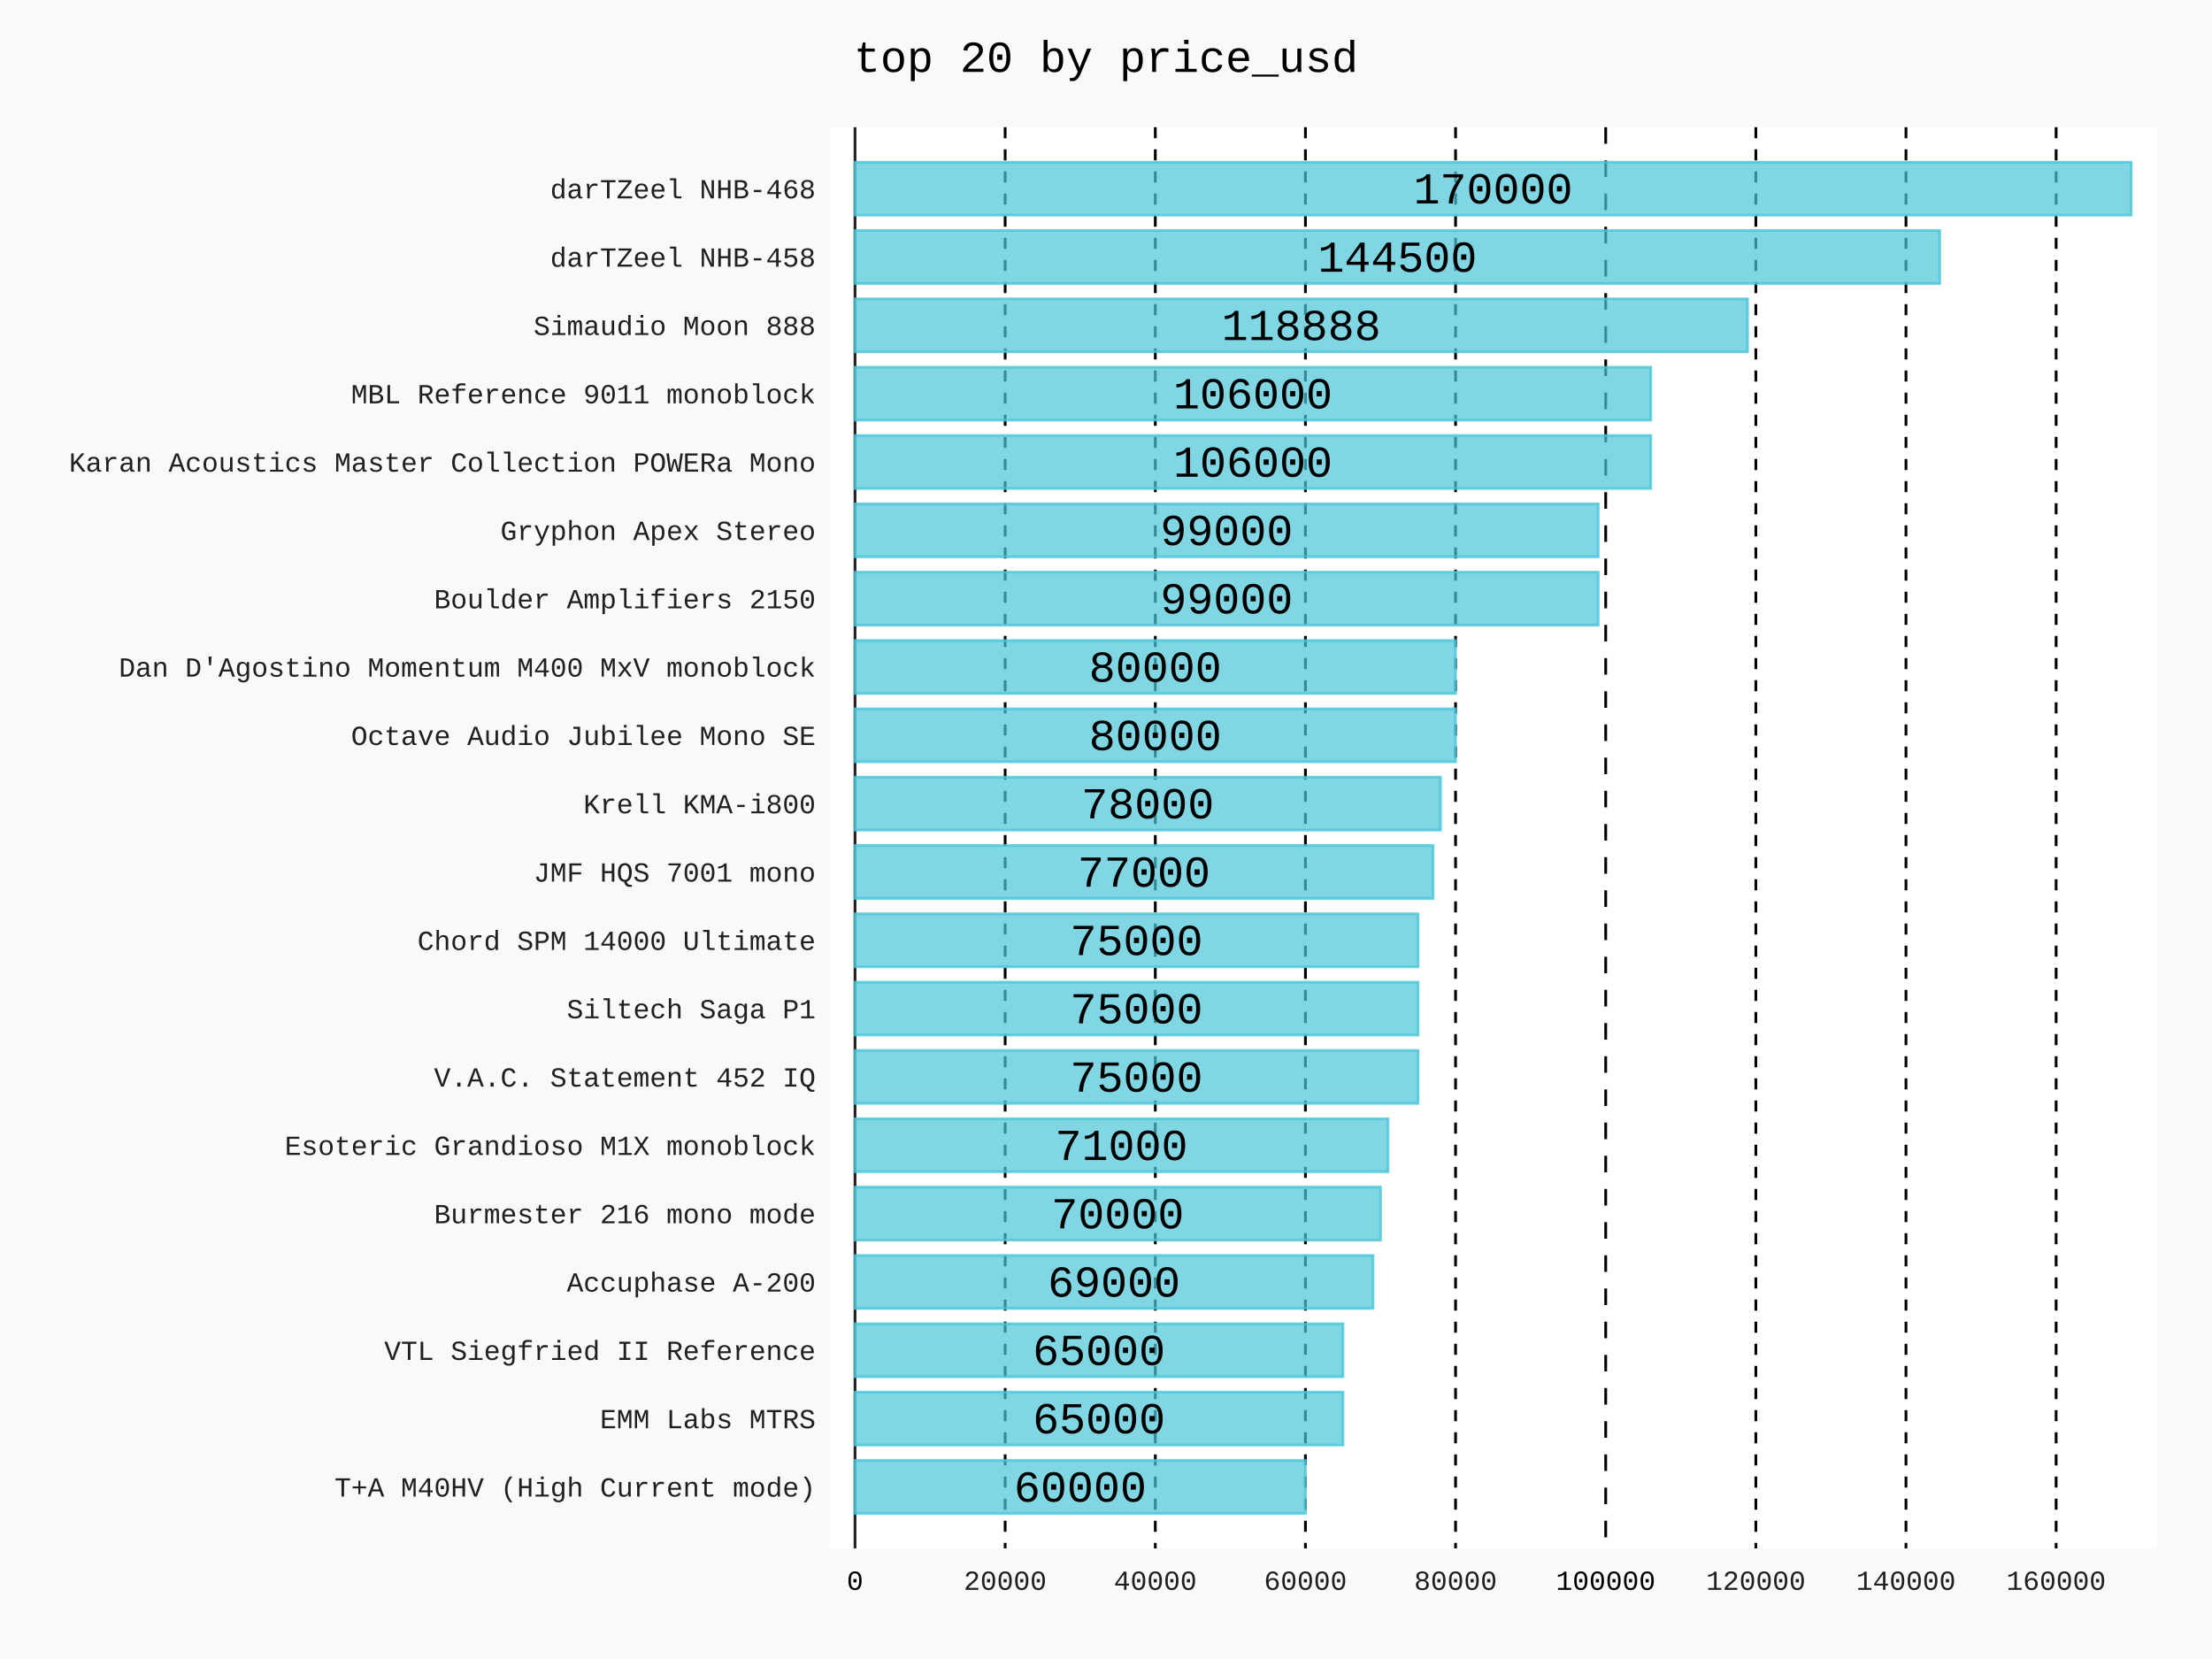
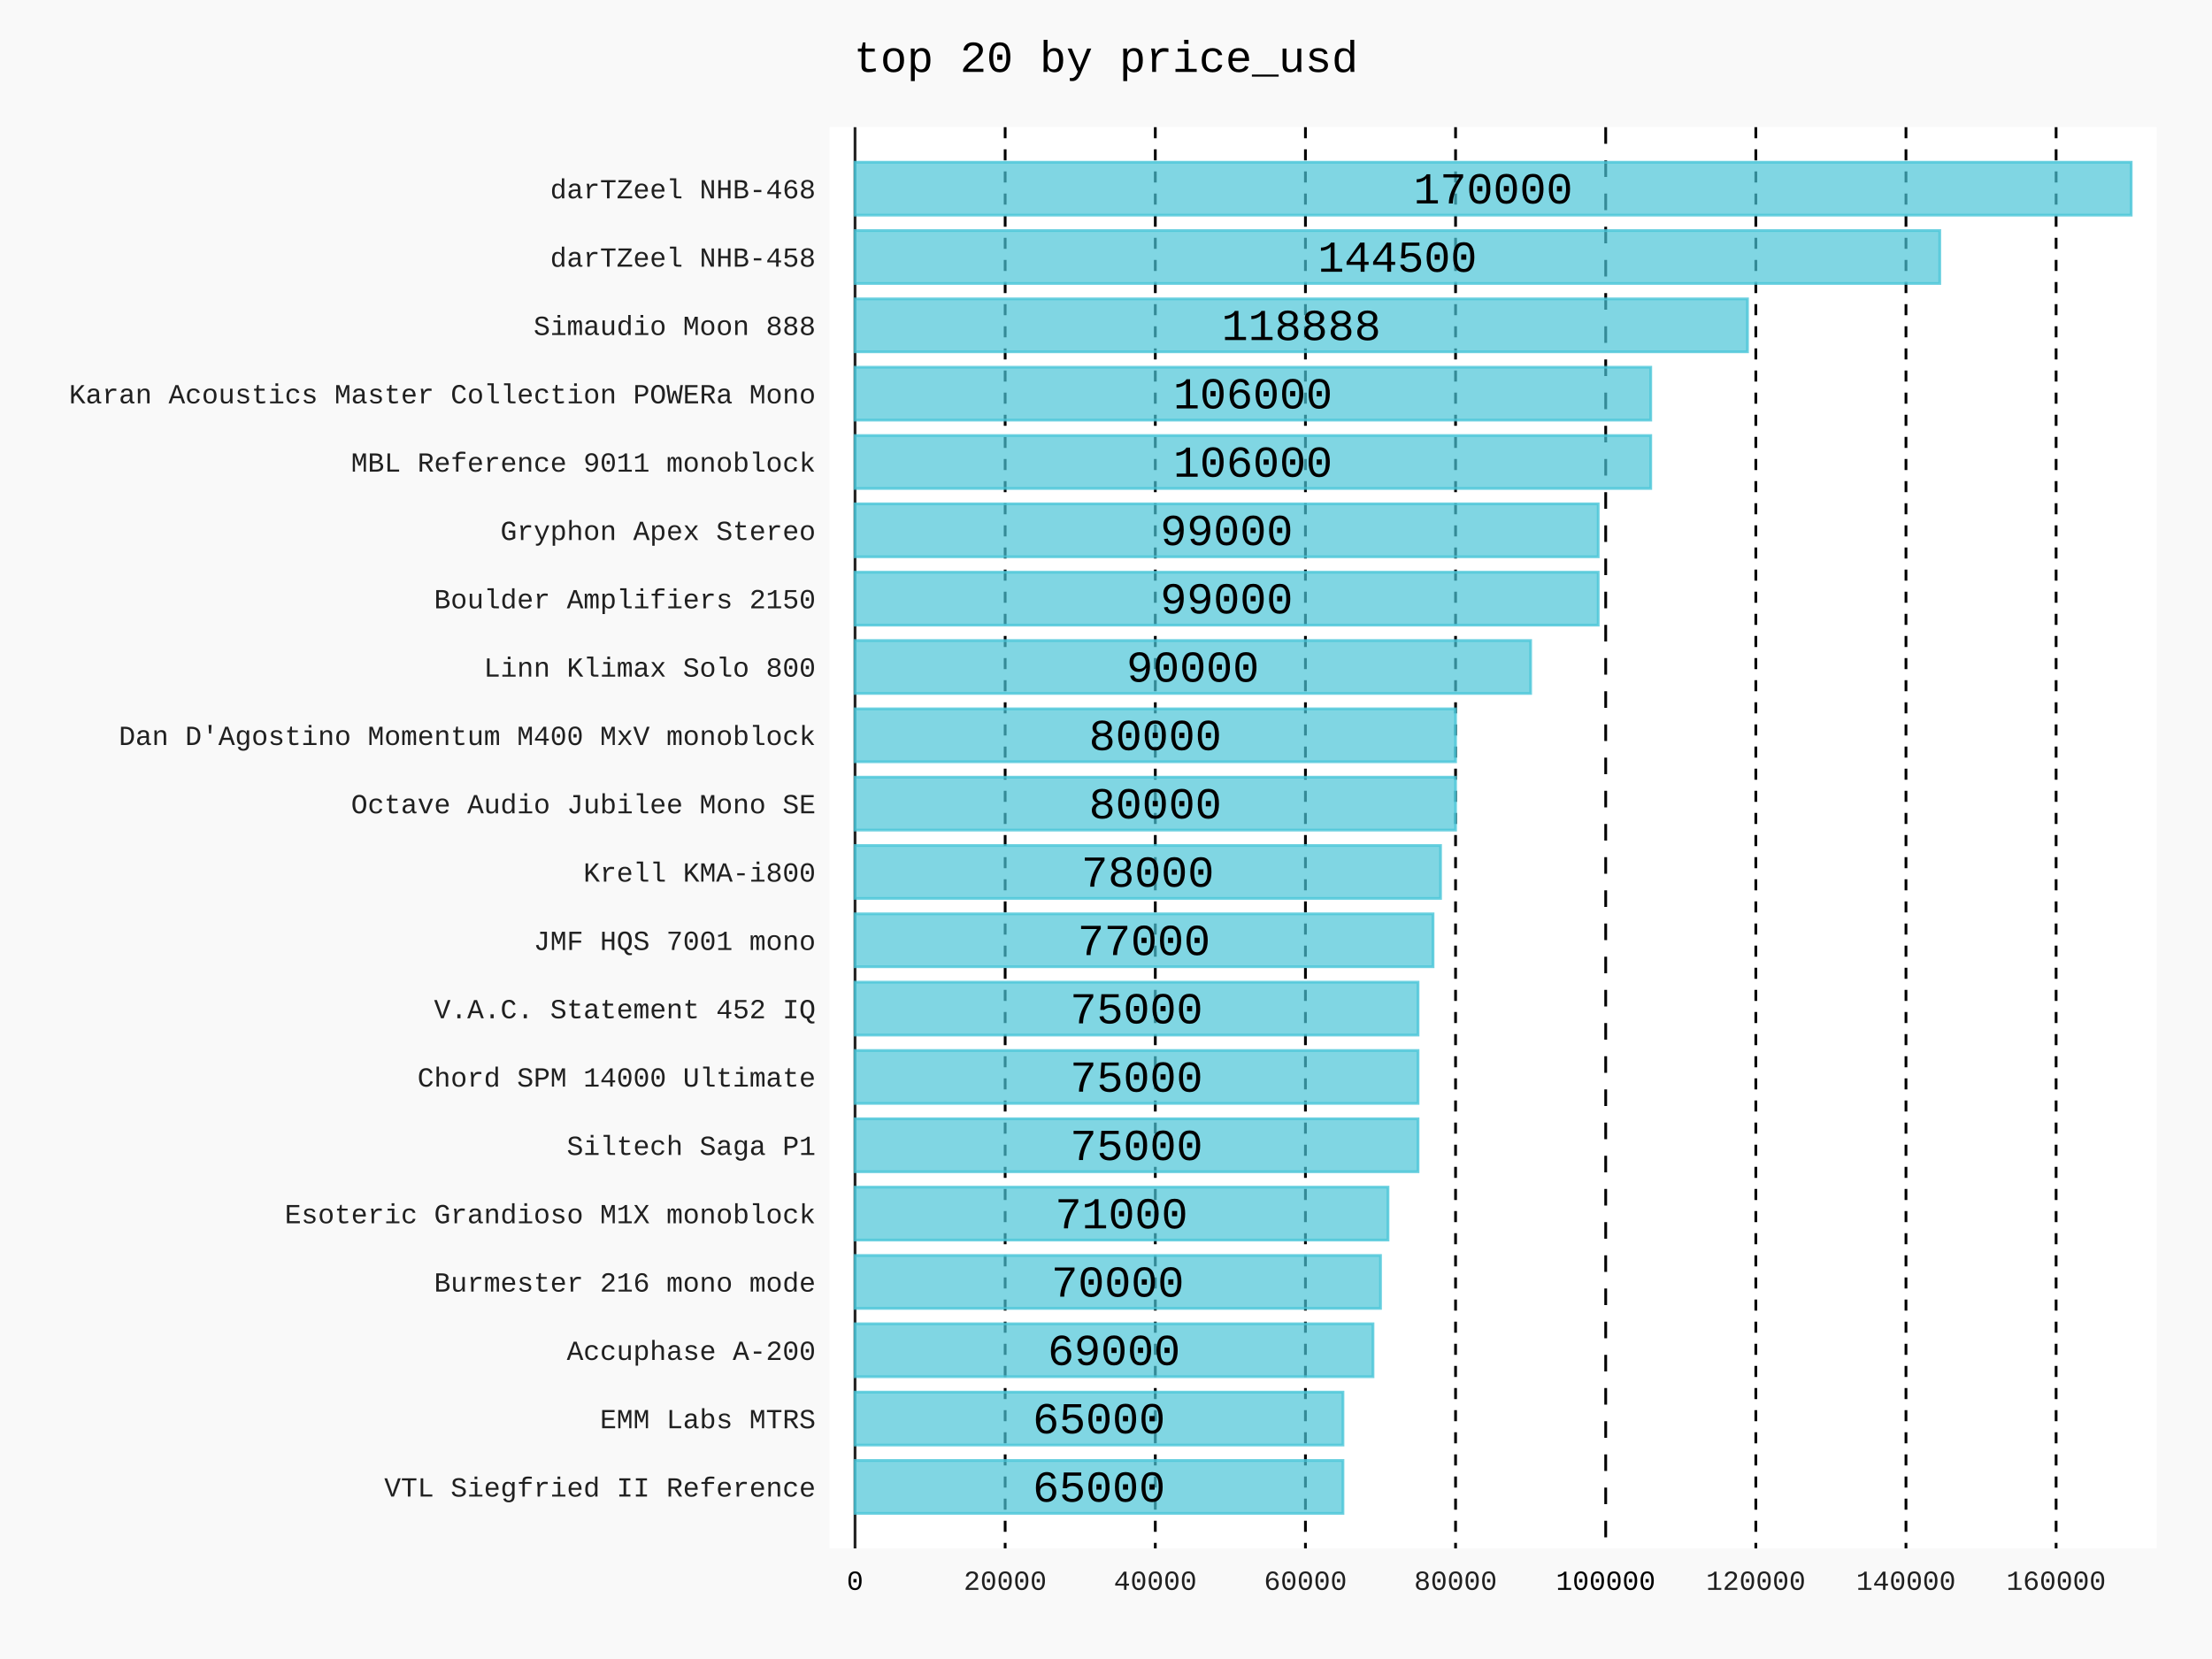
- <svg xmlns="http://www.w3.org/2000/svg" id="chart-404fdc87-5148-4e0b-9e7e-9ba9bcfc20ff" class="pygal-chart" viewBox="0 0 800 600">
+ <svg xmlns="http://www.w3.org/2000/svg" id="chart-fd159d6f-1717-4562-ac33-c2316afb8620" class="pygal-chart" viewBox="0 0 800 600">
  <defs>
-     <style type="text/css">#chart-404fdc87-5148-4e0b-9e7e-9ba9bcfc20ff{-webkit-user-select:none;-webkit-font-smoothing:antialiased;font-family:Consolas,"Liberation Mono",Menlo,Courier,monospace}#chart-404fdc87-5148-4e0b-9e7e-9ba9bcfc20ff .title{font-family:Consolas,"Liberation Mono",Menlo,Courier,monospace;font-size:16px}#chart-404fdc87-5148-4e0b-9e7e-9ba9bcfc20ff .legends .legend text{font-family:Consolas,"Liberation Mono",Menlo,Courier,monospace;font-size:14px}#chart-404fdc87-5148-4e0b-9e7e-9ba9bcfc20ff .axis text{font-family:Consolas,"Liberation Mono",Menlo,Courier,monospace;font-size:10px}#chart-404fdc87-5148-4e0b-9e7e-9ba9bcfc20ff .axis text.major{font-family:Consolas,"Liberation Mono",Menlo,Courier,monospace;font-size:10px}#chart-404fdc87-5148-4e0b-9e7e-9ba9bcfc20ff .text-overlay text.value{font-family:Consolas,"Liberation Mono",Menlo,Courier,monospace;font-size:16px}#chart-404fdc87-5148-4e0b-9e7e-9ba9bcfc20ff .text-overlay text.label{font-family:Consolas,"Liberation Mono",Menlo,Courier,monospace;font-size:10px}#chart-404fdc87-5148-4e0b-9e7e-9ba9bcfc20ff .tooltip{font-family:Consolas,"Liberation Mono",Menlo,Courier,monospace;font-size:14px}#chart-404fdc87-5148-4e0b-9e7e-9ba9bcfc20ff text.no_data{font-family:Consolas,"Liberation Mono",Menlo,Courier,monospace;font-size:64px}
- #chart-404fdc87-5148-4e0b-9e7e-9ba9bcfc20ff{background-color:rgba(249,249,249,1)}#chart-404fdc87-5148-4e0b-9e7e-9ba9bcfc20ff path,#chart-404fdc87-5148-4e0b-9e7e-9ba9bcfc20ff line,#chart-404fdc87-5148-4e0b-9e7e-9ba9bcfc20ff rect,#chart-404fdc87-5148-4e0b-9e7e-9ba9bcfc20ff circle{-webkit-transition:150ms;-moz-transition:150ms;transition:150ms}#chart-404fdc87-5148-4e0b-9e7e-9ba9bcfc20ff .graph &gt; .background{fill:rgba(249,249,249,1)}#chart-404fdc87-5148-4e0b-9e7e-9ba9bcfc20ff .plot &gt; .background{fill:rgba(255,255,255,1)}#chart-404fdc87-5148-4e0b-9e7e-9ba9bcfc20ff .graph{fill:rgba(0,0,0,.87)}#chart-404fdc87-5148-4e0b-9e7e-9ba9bcfc20ff text.no_data{fill:rgba(0,0,0,1)}#chart-404fdc87-5148-4e0b-9e7e-9ba9bcfc20ff .title{fill:rgba(0,0,0,1)}#chart-404fdc87-5148-4e0b-9e7e-9ba9bcfc20ff .legends .legend text{fill:rgba(0,0,0,.87)}#chart-404fdc87-5148-4e0b-9e7e-9ba9bcfc20ff .legends .legend:hover text{fill:rgba(0,0,0,1)}#chart-404fdc87-5148-4e0b-9e7e-9ba9bcfc20ff .axis .line{stroke:rgba(0,0,0,1)}#chart-404fdc87-5148-4e0b-9e7e-9ba9bcfc20ff .axis .guide.line{stroke:rgba(0,0,0,.54)}#chart-404fdc87-5148-4e0b-9e7e-9ba9bcfc20ff .axis .major.line{stroke:rgba(0,0,0,.87)}#chart-404fdc87-5148-4e0b-9e7e-9ba9bcfc20ff .axis text.major{fill:rgba(0,0,0,1)}#chart-404fdc87-5148-4e0b-9e7e-9ba9bcfc20ff .axis.y .guides:hover .guide.line,#chart-404fdc87-5148-4e0b-9e7e-9ba9bcfc20ff .line-graph .axis.x .guides:hover .guide.line,#chart-404fdc87-5148-4e0b-9e7e-9ba9bcfc20ff .stackedline-graph .axis.x .guides:hover .guide.line,#chart-404fdc87-5148-4e0b-9e7e-9ba9bcfc20ff .xy-graph .axis.x .guides:hover .guide.line{stroke:rgba(0,0,0,1)}#chart-404fdc87-5148-4e0b-9e7e-9ba9bcfc20ff .axis .guides:hover text{fill:rgba(0,0,0,1)}#chart-404fdc87-5148-4e0b-9e7e-9ba9bcfc20ff .reactive{fill-opacity:.7;stroke-opacity:.8;stroke-width:1}#chart-404fdc87-5148-4e0b-9e7e-9ba9bcfc20ff .ci{stroke:rgba(0,0,0,.87)}#chart-404fdc87-5148-4e0b-9e7e-9ba9bcfc20ff .reactive.active,#chart-404fdc87-5148-4e0b-9e7e-9ba9bcfc20ff .active .reactive{fill-opacity:.8;stroke-opacity:.9;stroke-width:4}#chart-404fdc87-5148-4e0b-9e7e-9ba9bcfc20ff .ci .reactive.active{stroke-width:1.5}#chart-404fdc87-5148-4e0b-9e7e-9ba9bcfc20ff .series text{fill:rgba(0,0,0,1)}#chart-404fdc87-5148-4e0b-9e7e-9ba9bcfc20ff .tooltip rect{fill:rgba(255,255,255,1);stroke:rgba(0,0,0,1);-webkit-transition:opacity 150ms;-moz-transition:opacity 150ms;transition:opacity 150ms}#chart-404fdc87-5148-4e0b-9e7e-9ba9bcfc20ff .tooltip .label{fill:rgba(0,0,0,.87)}#chart-404fdc87-5148-4e0b-9e7e-9ba9bcfc20ff .tooltip .label{fill:rgba(0,0,0,.87)}#chart-404fdc87-5148-4e0b-9e7e-9ba9bcfc20ff .tooltip .legend{font-size:.8em;fill:rgba(0,0,0,.54)}#chart-404fdc87-5148-4e0b-9e7e-9ba9bcfc20ff .tooltip .x_label{font-size:.6em;fill:rgba(0,0,0,1)}#chart-404fdc87-5148-4e0b-9e7e-9ba9bcfc20ff .tooltip .xlink{font-size:.5em;text-decoration:underline}#chart-404fdc87-5148-4e0b-9e7e-9ba9bcfc20ff .tooltip .value{font-size:1.5em}#chart-404fdc87-5148-4e0b-9e7e-9ba9bcfc20ff .bound{font-size:.5em}#chart-404fdc87-5148-4e0b-9e7e-9ba9bcfc20ff .max-value{font-size:.75em;fill:rgba(0,0,0,.54)}#chart-404fdc87-5148-4e0b-9e7e-9ba9bcfc20ff .map-element{fill:rgba(255,255,255,1);stroke:rgba(0,0,0,.54) !important}#chart-404fdc87-5148-4e0b-9e7e-9ba9bcfc20ff .map-element .reactive{fill-opacity:inherit;stroke-opacity:inherit}#chart-404fdc87-5148-4e0b-9e7e-9ba9bcfc20ff .color-0,#chart-404fdc87-5148-4e0b-9e7e-9ba9bcfc20ff .color-0 a:visited{stroke:#4AC5D8;fill:#4AC5D8}#chart-404fdc87-5148-4e0b-9e7e-9ba9bcfc20ff .text-overlay .color-0 text{fill:black}
- #chart-404fdc87-5148-4e0b-9e7e-9ba9bcfc20ff text.no_data{text-anchor:middle}#chart-404fdc87-5148-4e0b-9e7e-9ba9bcfc20ff .guide.line{fill:none}#chart-404fdc87-5148-4e0b-9e7e-9ba9bcfc20ff .centered{text-anchor:middle}#chart-404fdc87-5148-4e0b-9e7e-9ba9bcfc20ff .title{text-anchor:middle}#chart-404fdc87-5148-4e0b-9e7e-9ba9bcfc20ff .legends .legend text{fill-opacity:1}#chart-404fdc87-5148-4e0b-9e7e-9ba9bcfc20ff .axis.x text{text-anchor:middle}#chart-404fdc87-5148-4e0b-9e7e-9ba9bcfc20ff .axis.x:not(.web) text[transform]{text-anchor:start}#chart-404fdc87-5148-4e0b-9e7e-9ba9bcfc20ff .axis.x:not(.web) text[transform].backwards{text-anchor:end}#chart-404fdc87-5148-4e0b-9e7e-9ba9bcfc20ff .axis.y text{text-anchor:end}#chart-404fdc87-5148-4e0b-9e7e-9ba9bcfc20ff .axis.y text[transform].backwards{text-anchor:start}#chart-404fdc87-5148-4e0b-9e7e-9ba9bcfc20ff .axis.y2 text{text-anchor:start}#chart-404fdc87-5148-4e0b-9e7e-9ba9bcfc20ff .axis.y2 text[transform].backwards{text-anchor:end}#chart-404fdc87-5148-4e0b-9e7e-9ba9bcfc20ff .axis .guide.line{stroke-dasharray:4,4;stroke:black}#chart-404fdc87-5148-4e0b-9e7e-9ba9bcfc20ff .axis .major.guide.line{stroke-dasharray:6,6;stroke:black}#chart-404fdc87-5148-4e0b-9e7e-9ba9bcfc20ff .horizontal .axis.y .guide.line,#chart-404fdc87-5148-4e0b-9e7e-9ba9bcfc20ff .horizontal .axis.y2 .guide.line,#chart-404fdc87-5148-4e0b-9e7e-9ba9bcfc20ff .vertical .axis.x .guide.line{opacity:0}#chart-404fdc87-5148-4e0b-9e7e-9ba9bcfc20ff .horizontal .axis.always_show .guide.line,#chart-404fdc87-5148-4e0b-9e7e-9ba9bcfc20ff .vertical .axis.always_show .guide.line{opacity:1 !important}#chart-404fdc87-5148-4e0b-9e7e-9ba9bcfc20ff .axis.y .guides:hover .guide.line,#chart-404fdc87-5148-4e0b-9e7e-9ba9bcfc20ff .axis.y2 .guides:hover .guide.line,#chart-404fdc87-5148-4e0b-9e7e-9ba9bcfc20ff .axis.x .guides:hover .guide.line{opacity:1}#chart-404fdc87-5148-4e0b-9e7e-9ba9bcfc20ff .axis .guides:hover text{opacity:1}#chart-404fdc87-5148-4e0b-9e7e-9ba9bcfc20ff .nofill{fill:none}#chart-404fdc87-5148-4e0b-9e7e-9ba9bcfc20ff .subtle-fill{fill-opacity:.2}#chart-404fdc87-5148-4e0b-9e7e-9ba9bcfc20ff .dot{stroke-width:1px;fill-opacity:1;stroke-opacity:1}#chart-404fdc87-5148-4e0b-9e7e-9ba9bcfc20ff .dot.active{stroke-width:5px}#chart-404fdc87-5148-4e0b-9e7e-9ba9bcfc20ff .dot.negative{fill:transparent}#chart-404fdc87-5148-4e0b-9e7e-9ba9bcfc20ff text,#chart-404fdc87-5148-4e0b-9e7e-9ba9bcfc20ff tspan{stroke:none !important}#chart-404fdc87-5148-4e0b-9e7e-9ba9bcfc20ff .series text.active{opacity:1}#chart-404fdc87-5148-4e0b-9e7e-9ba9bcfc20ff .tooltip rect{fill-opacity:.95;stroke-width:.5}#chart-404fdc87-5148-4e0b-9e7e-9ba9bcfc20ff .tooltip text{fill-opacity:1}#chart-404fdc87-5148-4e0b-9e7e-9ba9bcfc20ff .showable{visibility:hidden}#chart-404fdc87-5148-4e0b-9e7e-9ba9bcfc20ff .showable.shown{visibility:visible}#chart-404fdc87-5148-4e0b-9e7e-9ba9bcfc20ff .gauge-background{fill:rgba(229,229,229,1);stroke:none}#chart-404fdc87-5148-4e0b-9e7e-9ba9bcfc20ff .bg-lines{stroke:rgba(249,249,249,1);stroke-width:2px}</style>
+     <style type="text/css">#chart-fd159d6f-1717-4562-ac33-c2316afb8620{-webkit-user-select:none;-webkit-font-smoothing:antialiased;font-family:Consolas,"Liberation Mono",Menlo,Courier,monospace}#chart-fd159d6f-1717-4562-ac33-c2316afb8620 .title{font-family:Consolas,"Liberation Mono",Menlo,Courier,monospace;font-size:16px}#chart-fd159d6f-1717-4562-ac33-c2316afb8620 .legends .legend text{font-family:Consolas,"Liberation Mono",Menlo,Courier,monospace;font-size:14px}#chart-fd159d6f-1717-4562-ac33-c2316afb8620 .axis text{font-family:Consolas,"Liberation Mono",Menlo,Courier,monospace;font-size:10px}#chart-fd159d6f-1717-4562-ac33-c2316afb8620 .axis text.major{font-family:Consolas,"Liberation Mono",Menlo,Courier,monospace;font-size:10px}#chart-fd159d6f-1717-4562-ac33-c2316afb8620 .text-overlay text.value{font-family:Consolas,"Liberation Mono",Menlo,Courier,monospace;font-size:16px}#chart-fd159d6f-1717-4562-ac33-c2316afb8620 .text-overlay text.label{font-family:Consolas,"Liberation Mono",Menlo,Courier,monospace;font-size:10px}#chart-fd159d6f-1717-4562-ac33-c2316afb8620 .tooltip{font-family:Consolas,"Liberation Mono",Menlo,Courier,monospace;font-size:14px}#chart-fd159d6f-1717-4562-ac33-c2316afb8620 text.no_data{font-family:Consolas,"Liberation Mono",Menlo,Courier,monospace;font-size:64px}
+ #chart-fd159d6f-1717-4562-ac33-c2316afb8620{background-color:rgba(249,249,249,1)}#chart-fd159d6f-1717-4562-ac33-c2316afb8620 path,#chart-fd159d6f-1717-4562-ac33-c2316afb8620 line,#chart-fd159d6f-1717-4562-ac33-c2316afb8620 rect,#chart-fd159d6f-1717-4562-ac33-c2316afb8620 circle{-webkit-transition:150ms;-moz-transition:150ms;transition:150ms}#chart-fd159d6f-1717-4562-ac33-c2316afb8620 .graph &gt; .background{fill:rgba(249,249,249,1)}#chart-fd159d6f-1717-4562-ac33-c2316afb8620 .plot &gt; .background{fill:rgba(255,255,255,1)}#chart-fd159d6f-1717-4562-ac33-c2316afb8620 .graph{fill:rgba(0,0,0,.87)}#chart-fd159d6f-1717-4562-ac33-c2316afb8620 text.no_data{fill:rgba(0,0,0,1)}#chart-fd159d6f-1717-4562-ac33-c2316afb8620 .title{fill:rgba(0,0,0,1)}#chart-fd159d6f-1717-4562-ac33-c2316afb8620 .legends .legend text{fill:rgba(0,0,0,.87)}#chart-fd159d6f-1717-4562-ac33-c2316afb8620 .legends .legend:hover text{fill:rgba(0,0,0,1)}#chart-fd159d6f-1717-4562-ac33-c2316afb8620 .axis .line{stroke:rgba(0,0,0,1)}#chart-fd159d6f-1717-4562-ac33-c2316afb8620 .axis .guide.line{stroke:rgba(0,0,0,.54)}#chart-fd159d6f-1717-4562-ac33-c2316afb8620 .axis .major.line{stroke:rgba(0,0,0,.87)}#chart-fd159d6f-1717-4562-ac33-c2316afb8620 .axis text.major{fill:rgba(0,0,0,1)}#chart-fd159d6f-1717-4562-ac33-c2316afb8620 .axis.y .guides:hover .guide.line,#chart-fd159d6f-1717-4562-ac33-c2316afb8620 .line-graph .axis.x .guides:hover .guide.line,#chart-fd159d6f-1717-4562-ac33-c2316afb8620 .stackedline-graph .axis.x .guides:hover .guide.line,#chart-fd159d6f-1717-4562-ac33-c2316afb8620 .xy-graph .axis.x .guides:hover .guide.line{stroke:rgba(0,0,0,1)}#chart-fd159d6f-1717-4562-ac33-c2316afb8620 .axis .guides:hover text{fill:rgba(0,0,0,1)}#chart-fd159d6f-1717-4562-ac33-c2316afb8620 .reactive{fill-opacity:.7;stroke-opacity:.8;stroke-width:1}#chart-fd159d6f-1717-4562-ac33-c2316afb8620 .ci{stroke:rgba(0,0,0,.87)}#chart-fd159d6f-1717-4562-ac33-c2316afb8620 .reactive.active,#chart-fd159d6f-1717-4562-ac33-c2316afb8620 .active .reactive{fill-opacity:.8;stroke-opacity:.9;stroke-width:4}#chart-fd159d6f-1717-4562-ac33-c2316afb8620 .ci .reactive.active{stroke-width:1.5}#chart-fd159d6f-1717-4562-ac33-c2316afb8620 .series text{fill:rgba(0,0,0,1)}#chart-fd159d6f-1717-4562-ac33-c2316afb8620 .tooltip rect{fill:rgba(255,255,255,1);stroke:rgba(0,0,0,1);-webkit-transition:opacity 150ms;-moz-transition:opacity 150ms;transition:opacity 150ms}#chart-fd159d6f-1717-4562-ac33-c2316afb8620 .tooltip .label{fill:rgba(0,0,0,.87)}#chart-fd159d6f-1717-4562-ac33-c2316afb8620 .tooltip .label{fill:rgba(0,0,0,.87)}#chart-fd159d6f-1717-4562-ac33-c2316afb8620 .tooltip .legend{font-size:.8em;fill:rgba(0,0,0,.54)}#chart-fd159d6f-1717-4562-ac33-c2316afb8620 .tooltip .x_label{font-size:.6em;fill:rgba(0,0,0,1)}#chart-fd159d6f-1717-4562-ac33-c2316afb8620 .tooltip .xlink{font-size:.5em;text-decoration:underline}#chart-fd159d6f-1717-4562-ac33-c2316afb8620 .tooltip .value{font-size:1.5em}#chart-fd159d6f-1717-4562-ac33-c2316afb8620 .bound{font-size:.5em}#chart-fd159d6f-1717-4562-ac33-c2316afb8620 .max-value{font-size:.75em;fill:rgba(0,0,0,.54)}#chart-fd159d6f-1717-4562-ac33-c2316afb8620 .map-element{fill:rgba(255,255,255,1);stroke:rgba(0,0,0,.54) !important}#chart-fd159d6f-1717-4562-ac33-c2316afb8620 .map-element .reactive{fill-opacity:inherit;stroke-opacity:inherit}#chart-fd159d6f-1717-4562-ac33-c2316afb8620 .color-0,#chart-fd159d6f-1717-4562-ac33-c2316afb8620 .color-0 a:visited{stroke:#4AC5D8;fill:#4AC5D8}#chart-fd159d6f-1717-4562-ac33-c2316afb8620 .text-overlay .color-0 text{fill:black}
+ #chart-fd159d6f-1717-4562-ac33-c2316afb8620 text.no_data{text-anchor:middle}#chart-fd159d6f-1717-4562-ac33-c2316afb8620 .guide.line{fill:none}#chart-fd159d6f-1717-4562-ac33-c2316afb8620 .centered{text-anchor:middle}#chart-fd159d6f-1717-4562-ac33-c2316afb8620 .title{text-anchor:middle}#chart-fd159d6f-1717-4562-ac33-c2316afb8620 .legends .legend text{fill-opacity:1}#chart-fd159d6f-1717-4562-ac33-c2316afb8620 .axis.x text{text-anchor:middle}#chart-fd159d6f-1717-4562-ac33-c2316afb8620 .axis.x:not(.web) text[transform]{text-anchor:start}#chart-fd159d6f-1717-4562-ac33-c2316afb8620 .axis.x:not(.web) text[transform].backwards{text-anchor:end}#chart-fd159d6f-1717-4562-ac33-c2316afb8620 .axis.y text{text-anchor:end}#chart-fd159d6f-1717-4562-ac33-c2316afb8620 .axis.y text[transform].backwards{text-anchor:start}#chart-fd159d6f-1717-4562-ac33-c2316afb8620 .axis.y2 text{text-anchor:start}#chart-fd159d6f-1717-4562-ac33-c2316afb8620 .axis.y2 text[transform].backwards{text-anchor:end}#chart-fd159d6f-1717-4562-ac33-c2316afb8620 .axis .guide.line{stroke-dasharray:4,4;stroke:black}#chart-fd159d6f-1717-4562-ac33-c2316afb8620 .axis .major.guide.line{stroke-dasharray:6,6;stroke:black}#chart-fd159d6f-1717-4562-ac33-c2316afb8620 .horizontal .axis.y .guide.line,#chart-fd159d6f-1717-4562-ac33-c2316afb8620 .horizontal .axis.y2 .guide.line,#chart-fd159d6f-1717-4562-ac33-c2316afb8620 .vertical .axis.x .guide.line{opacity:0}#chart-fd159d6f-1717-4562-ac33-c2316afb8620 .horizontal .axis.always_show .guide.line,#chart-fd159d6f-1717-4562-ac33-c2316afb8620 .vertical .axis.always_show .guide.line{opacity:1 !important}#chart-fd159d6f-1717-4562-ac33-c2316afb8620 .axis.y .guides:hover .guide.line,#chart-fd159d6f-1717-4562-ac33-c2316afb8620 .axis.y2 .guides:hover .guide.line,#chart-fd159d6f-1717-4562-ac33-c2316afb8620 .axis.x .guides:hover .guide.line{opacity:1}#chart-fd159d6f-1717-4562-ac33-c2316afb8620 .axis .guides:hover text{opacity:1}#chart-fd159d6f-1717-4562-ac33-c2316afb8620 .nofill{fill:none}#chart-fd159d6f-1717-4562-ac33-c2316afb8620 .subtle-fill{fill-opacity:.2}#chart-fd159d6f-1717-4562-ac33-c2316afb8620 .dot{stroke-width:1px;fill-opacity:1;stroke-opacity:1}#chart-fd159d6f-1717-4562-ac33-c2316afb8620 .dot.active{stroke-width:5px}#chart-fd159d6f-1717-4562-ac33-c2316afb8620 .dot.negative{fill:transparent}#chart-fd159d6f-1717-4562-ac33-c2316afb8620 text,#chart-fd159d6f-1717-4562-ac33-c2316afb8620 tspan{stroke:none !important}#chart-fd159d6f-1717-4562-ac33-c2316afb8620 .series text.active{opacity:1}#chart-fd159d6f-1717-4562-ac33-c2316afb8620 .tooltip rect{fill-opacity:.95;stroke-width:.5}#chart-fd159d6f-1717-4562-ac33-c2316afb8620 .tooltip text{fill-opacity:1}#chart-fd159d6f-1717-4562-ac33-c2316afb8620 .showable{visibility:hidden}#chart-fd159d6f-1717-4562-ac33-c2316afb8620 .showable.shown{visibility:visible}#chart-fd159d6f-1717-4562-ac33-c2316afb8620 .gauge-background{fill:rgba(229,229,229,1);stroke:none}#chart-fd159d6f-1717-4562-ac33-c2316afb8620 .bg-lines{stroke:rgba(249,249,249,1);stroke-width:2px}</style>
  </defs>
  <g class="graph horizontalbar-graph horizontal">
    <rect x="0" y="0" width="800" height="600" class="background" />
    <g transform="translate(300, 46)" class="plot">
      <rect x="0" y="0" width="480.0" height="514" class="background" />
      <g class="axis y">
        <g class="guides">
-           <text x="-5" y="495.26" class="">T+A M40HV (High Current mode)</text>
+           <text x="-5" y="495.26" class="">VTL Siegfried II Reference</text>
        </g>
        <g class="guides">
          <text x="-5" y="470.548" class="">EMM Labs MTRS</text>
        </g>
        <g class="guides">
-           <text x="-5" y="445.837" class="">VTL Siegfried II Reference</text>
-         </g>
-         <g class="guides">
-           <text x="-5" y="421.125" class="">Accuphase A-200</text>
-         </g>
-         <g class="guides">
-           <text x="-5" y="396.413" class="">Burmester 216 mono mode</text>
-         </g>
-         <g class="guides">
-           <text x="-5" y="371.702" class="">Esoteric Grandioso M1X monoblock</text>
-         </g>
-         <g class="guides">
-           <text x="-5" y="346.99" class="">V.A.C. Statement 452 IQ</text>
-         </g>
-         <g class="guides">
-           <text x="-5" y="322.279" class="">Siltech Saga P1</text>
-         </g>
-         <g class="guides">
-           <text x="-5" y="297.567" class="">Chord SPM 14000 Ultimate</text>
-         </g>
-         <g class="guides">
-           <text x="-5" y="272.856" class="">JMF HQS 7001 mono</text>
-         </g>
-         <g class="guides">
-           <text x="-5" y="248.144" class="">Krell KMA-i800</text>
-         </g>
-         <g class="guides">
-           <text x="-5" y="223.433" class="">Octave Audio Jubilee Mono SE</text>
-         </g>
-         <g class="guides">
-           <text x="-5" y="198.721" class="">Dan D'Agostino Momentum M400 MxV monoblock</text>
+           <text x="-5" y="445.837" class="">Accuphase A-200</text>
+         </g>
+         <g class="guides">
+           <text x="-5" y="421.125" class="">Burmester 216 mono mode</text>
+         </g>
+         <g class="guides">
+           <text x="-5" y="396.413" class="">Esoteric Grandioso M1X monoblock</text>
+         </g>
+         <g class="guides">
+           <text x="-5" y="371.702" class="">Siltech Saga P1</text>
+         </g>
+         <g class="guides">
+           <text x="-5" y="346.99" class="">Chord SPM 14000 Ultimate</text>
+         </g>
+         <g class="guides">
+           <text x="-5" y="322.279" class="">V.A.C. Statement 452 IQ</text>
+         </g>
+         <g class="guides">
+           <text x="-5" y="297.567" class="">JMF HQS 7001 mono</text>
+         </g>
+         <g class="guides">
+           <text x="-5" y="272.856" class="">Krell KMA-i800</text>
+         </g>
+         <g class="guides">
+           <text x="-5" y="248.144" class="">Octave Audio Jubilee Mono SE</text>
+         </g>
+         <g class="guides">
+           <text x="-5" y="223.433" class="">Dan D'Agostino Momentum M400 MxV monoblock</text>
+         </g>
+         <g class="guides">
+           <text x="-5" y="198.721" class="">Linn Klimax Solo 800</text>
        </g>
        <g class="guides">
          <text x="-5" y="174.01" class="">Boulder Amplifiers 2150</text>
        </g>
        <g class="guides">
          <text x="-5" y="149.298" class="">Gryphon Apex Stereo</text>
        </g>
        <g class="guides">
-           <text x="-5" y="124.587" class="">Karan Acoustics Master Collection POWERa Mono</text>
-         </g>
-         <g class="guides">
-           <text x="-5" y="99.875" class="">MBL Reference 9011 monoblock</text>
+           <text x="-5" y="124.587" class="">MBL Reference 9011 monoblock</text>
+         </g>
+         <g class="guides">
+           <text x="-5" y="99.875" class="">Karan Acoustics Master Collection POWERa Mono</text>
        </g>
        <g class="guides">
          <text x="-5" y="75.163" class="">Simaudio Moon 888</text>
        </g>
        <g class="guides">
          <text x="-5" y="50.452" class="">darTZeel NHB-458</text>
        </g>
        <g class="guides">
          <text x="-5" y="25.74" class="">darTZeel NHB-468</text>
        </g>
      </g>
      <g class="axis x always_show">
        <g class="guides">
          <path d="M9.231 0 v514" class="axis major line" />
          <text x="9.231" y="529.0" class="major">0</text>
        </g>
        <g class="guides">
          <path d="M63.529 0 v514" class="guide line" />
          <text x="63.529" y="529.0" class="">20000</text>
        </g>
        <g class="guides">
          <path d="M117.828 0 v514" class="guide line" />
          <text x="117.828" y="529.0" class="">40000</text>
        </g>
        <g class="guides">
          <path d="M172.127 0 v514" class="guide line" />
          <text x="172.127" y="529.0" class="">60000</text>
        </g>
        <g class="guides">
          <path d="M226.425 0 v514" class="guide line" />
          <text x="226.425" y="529.0" class="">80000</text>
        </g>
        <g class="guides">
          <path d="M280.724 0 v514" class="major guide line" />
          <text x="280.724" y="529.0" class="major">100000</text>
        </g>
        <g class="guides">
          <path d="M335.023 0 v514" class="guide line" />
          <text x="335.023" y="529.0" class="">120000</text>
        </g>
        <g class="guides">
          <path d="M389.321 0 v514" class="guide line" />
          <text x="389.321" y="529.0" class="">140000</text>
        </g>
        <g class="guides">
          <path d="M443.62 0 v514" class="guide line" />
          <text x="443.62" y="529.0" class="">160000</text>
        </g>
      </g>
      <g class="series serie-0 color-0">
        <g class="bars">
          <g class="bar">
-             <rect x="9.231" y="482.191" rx="0" ry="0" width="162.896" height="19.137" class="rect reactive tooltip-trigger" />
+             <rect x="9.231" y="482.191" rx="0" ry="0" width="176.471" height="19.137" class="rect reactive tooltip-trigger" />
          </g>
          <g class="bar">
            <rect x="9.231" y="457.48" rx="0" ry="0" width="176.471" height="19.137" class="rect reactive tooltip-trigger" />
          </g>
          <g class="bar">
-             <rect x="9.231" y="432.768" rx="0" ry="0" width="176.471" height="19.137" class="rect reactive tooltip-trigger" />
-           </g>
-           <g class="bar">
-             <rect x="9.231" y="408.057" rx="0" ry="0" width="187.33" height="19.137" class="rect reactive tooltip-trigger" />
-           </g>
-           <g class="bar">
-             <rect x="9.231" y="383.345" rx="0" ry="0" width="190.045" height="19.137" class="rect reactive tooltip-trigger" />
-           </g>
-           <g class="bar">
-             <rect x="9.231" y="358.634" rx="0" ry="0" width="192.76" height="19.137" class="rect reactive tooltip-trigger" />
+             <rect x="9.231" y="432.768" rx="0" ry="0" width="187.33" height="19.137" class="rect reactive tooltip-trigger" />
+           </g>
+           <g class="bar">
+             <rect x="9.231" y="408.057" rx="0" ry="0" width="190.045" height="19.137" class="rect reactive tooltip-trigger" />
+           </g>
+           <g class="bar">
+             <rect x="9.231" y="383.345" rx="0" ry="0" width="192.76" height="19.137" class="rect reactive tooltip-trigger" />
+           </g>
+           <g class="bar">
+             <rect x="9.231" y="358.634" rx="0" ry="0" width="203.62" height="19.137" class="rect reactive tooltip-trigger" />
          </g>
          <g class="bar">
            <rect x="9.231" y="333.922" rx="0" ry="0" width="203.62" height="19.137" class="rect reactive tooltip-trigger" />
          </g>
          <g class="bar">
            <rect x="9.231" y="309.211" rx="0" ry="0" width="203.62" height="19.137" class="rect reactive tooltip-trigger" />
          </g>
          <g class="bar">
-             <rect x="9.231" y="284.499" rx="0" ry="0" width="203.62" height="19.137" class="rect reactive tooltip-trigger" />
-           </g>
-           <g class="bar">
-             <rect x="9.231" y="259.787" rx="0" ry="0" width="209.05" height="19.137" class="rect reactive tooltip-trigger" />
-           </g>
-           <g class="bar">
-             <rect x="9.231" y="235.076" rx="0" ry="0" width="211.765" height="19.137" class="rect reactive tooltip-trigger" />
+             <rect x="9.231" y="284.499" rx="0" ry="0" width="209.05" height="19.137" class="rect reactive tooltip-trigger" />
+           </g>
+           <g class="bar">
+             <rect x="9.231" y="259.787" rx="0" ry="0" width="211.765" height="19.137" class="rect reactive tooltip-trigger" />
+           </g>
+           <g class="bar">
+             <rect x="9.231" y="235.076" rx="0" ry="0" width="217.195" height="19.137" class="rect reactive tooltip-trigger" />
          </g>
          <g class="bar">
            <rect x="9.231" y="210.364" rx="0" ry="0" width="217.195" height="19.137" class="rect reactive tooltip-trigger" />
          </g>
          <g class="bar">
-             <rect x="9.231" y="185.653" rx="0" ry="0" width="217.195" height="19.137" class="rect reactive tooltip-trigger" />
+             <rect x="9.231" y="185.653" rx="0" ry="0" width="244.344" height="19.137" class="rect reactive tooltip-trigger" />
          </g>
          <g class="bar">
            <rect x="9.231" y="160.941" rx="0" ry="0" width="268.778" height="19.137" class="rect reactive tooltip-trigger" />
          </g>
          <g class="bar">
            <rect x="9.231" y="136.23" rx="0" ry="0" width="268.778" height="19.137" class="rect reactive tooltip-trigger" />
          </g>
          <g class="bar">
            <rect x="9.231" y="111.518" rx="0" ry="0" width="287.783" height="19.137" class="rect reactive tooltip-trigger" />
          </g>
          <g class="bar">
            <rect x="9.231" y="86.807" rx="0" ry="0" width="287.783" height="19.137" class="rect reactive tooltip-trigger" />
          </g>
          <g class="bar">
            <rect x="9.231" y="62.095" rx="0" ry="0" width="322.773" height="19.137" class="rect reactive tooltip-trigger" />
          </g>
          <g class="bar">
            <rect x="9.231" y="37.384" rx="0" ry="0" width="392.308" height="19.137" class="rect reactive tooltip-trigger" />
          </g>
          <g class="bar">
            <rect x="9.231" y="12.672" rx="0" ry="0" width="461.538" height="19.137" class="rect reactive tooltip-trigger" />
          </g>
        </g>
      </g>
    </g>
    <g class="titles">
      <text x="400.0" y="26" class="title plot_title">top 20 by price_usd</text>
    </g>
    <g transform="translate(300, 46)" class="plot overlay">
      <g class="series serie-0 color-0" />
    </g>
    <g transform="translate(300, 46)" class="plot text-overlay">
      <g class="series serie-0 color-0">
-         <text text-anchor="middle" x="90.679" y="497.093" class="value">60000</text>
+         <text text-anchor="middle" x="97.466" y="497.093" class="value">65000</text>
        <text text-anchor="middle" x="97.466" y="472.381" class="value">65000</text>
-         <text text-anchor="middle" x="97.466" y="447.67" class="value">65000</text>
-         <text text-anchor="middle" x="102.896" y="422.958" class="value">69000</text>
-         <text text-anchor="middle" x="104.253" y="398.247" class="value">70000</text>
-         <text text-anchor="middle" x="105.611" y="373.535" class="value">71000</text>
+         <text text-anchor="middle" x="102.896" y="447.67" class="value">69000</text>
+         <text text-anchor="middle" x="104.253" y="422.958" class="value">70000</text>
+         <text text-anchor="middle" x="105.611" y="398.247" class="value">71000</text>
+         <text text-anchor="middle" x="111.041" y="373.535" class="value">75000</text>
        <text text-anchor="middle" x="111.041" y="348.824" class="value">75000</text>
        <text text-anchor="middle" x="111.041" y="324.112" class="value">75000</text>
-         <text text-anchor="middle" x="111.041" y="299.401" class="value">75000</text>
-         <text text-anchor="middle" x="113.756" y="274.689" class="value">77000</text>
-         <text text-anchor="middle" x="115.113" y="249.978" class="value">78000</text>
+         <text text-anchor="middle" x="113.756" y="299.401" class="value">77000</text>
+         <text text-anchor="middle" x="115.113" y="274.689" class="value">78000</text>
+         <text text-anchor="middle" x="117.828" y="249.978" class="value">80000</text>
        <text text-anchor="middle" x="117.828" y="225.266" class="value">80000</text>
-         <text text-anchor="middle" x="117.828" y="200.554" class="value">80000</text>
+         <text text-anchor="middle" x="131.403" y="200.554" class="value">90000</text>
        <text text-anchor="middle" x="143.62" y="175.843" class="value">99000</text>
        <text text-anchor="middle" x="143.62" y="151.131" class="value">99000</text>
        <text text-anchor="middle" x="153.122" y="126.42" class="value">106000</text>
        <text text-anchor="middle" x="153.122" y="101.708" class="value">106000</text>
        <text text-anchor="middle" x="170.617" y="76.997" class="value">118888</text>
        <text text-anchor="middle" x="205.385" y="52.285" class="value">144500</text>
        <text text-anchor="middle" x="240.0" y="27.574" class="value">170000</text>
      </g>
    </g>
    <g transform="translate(300, 46)" class="plot tooltip-overlay">
      <g transform="translate(0 0)" style="opacity: 0" class="tooltip">
        <rect rx="0" ry="0" width="0" height="0" class="tooltip-box" />
        <g class="text" />
      </g>
    </g>
  </g>
</svg>
